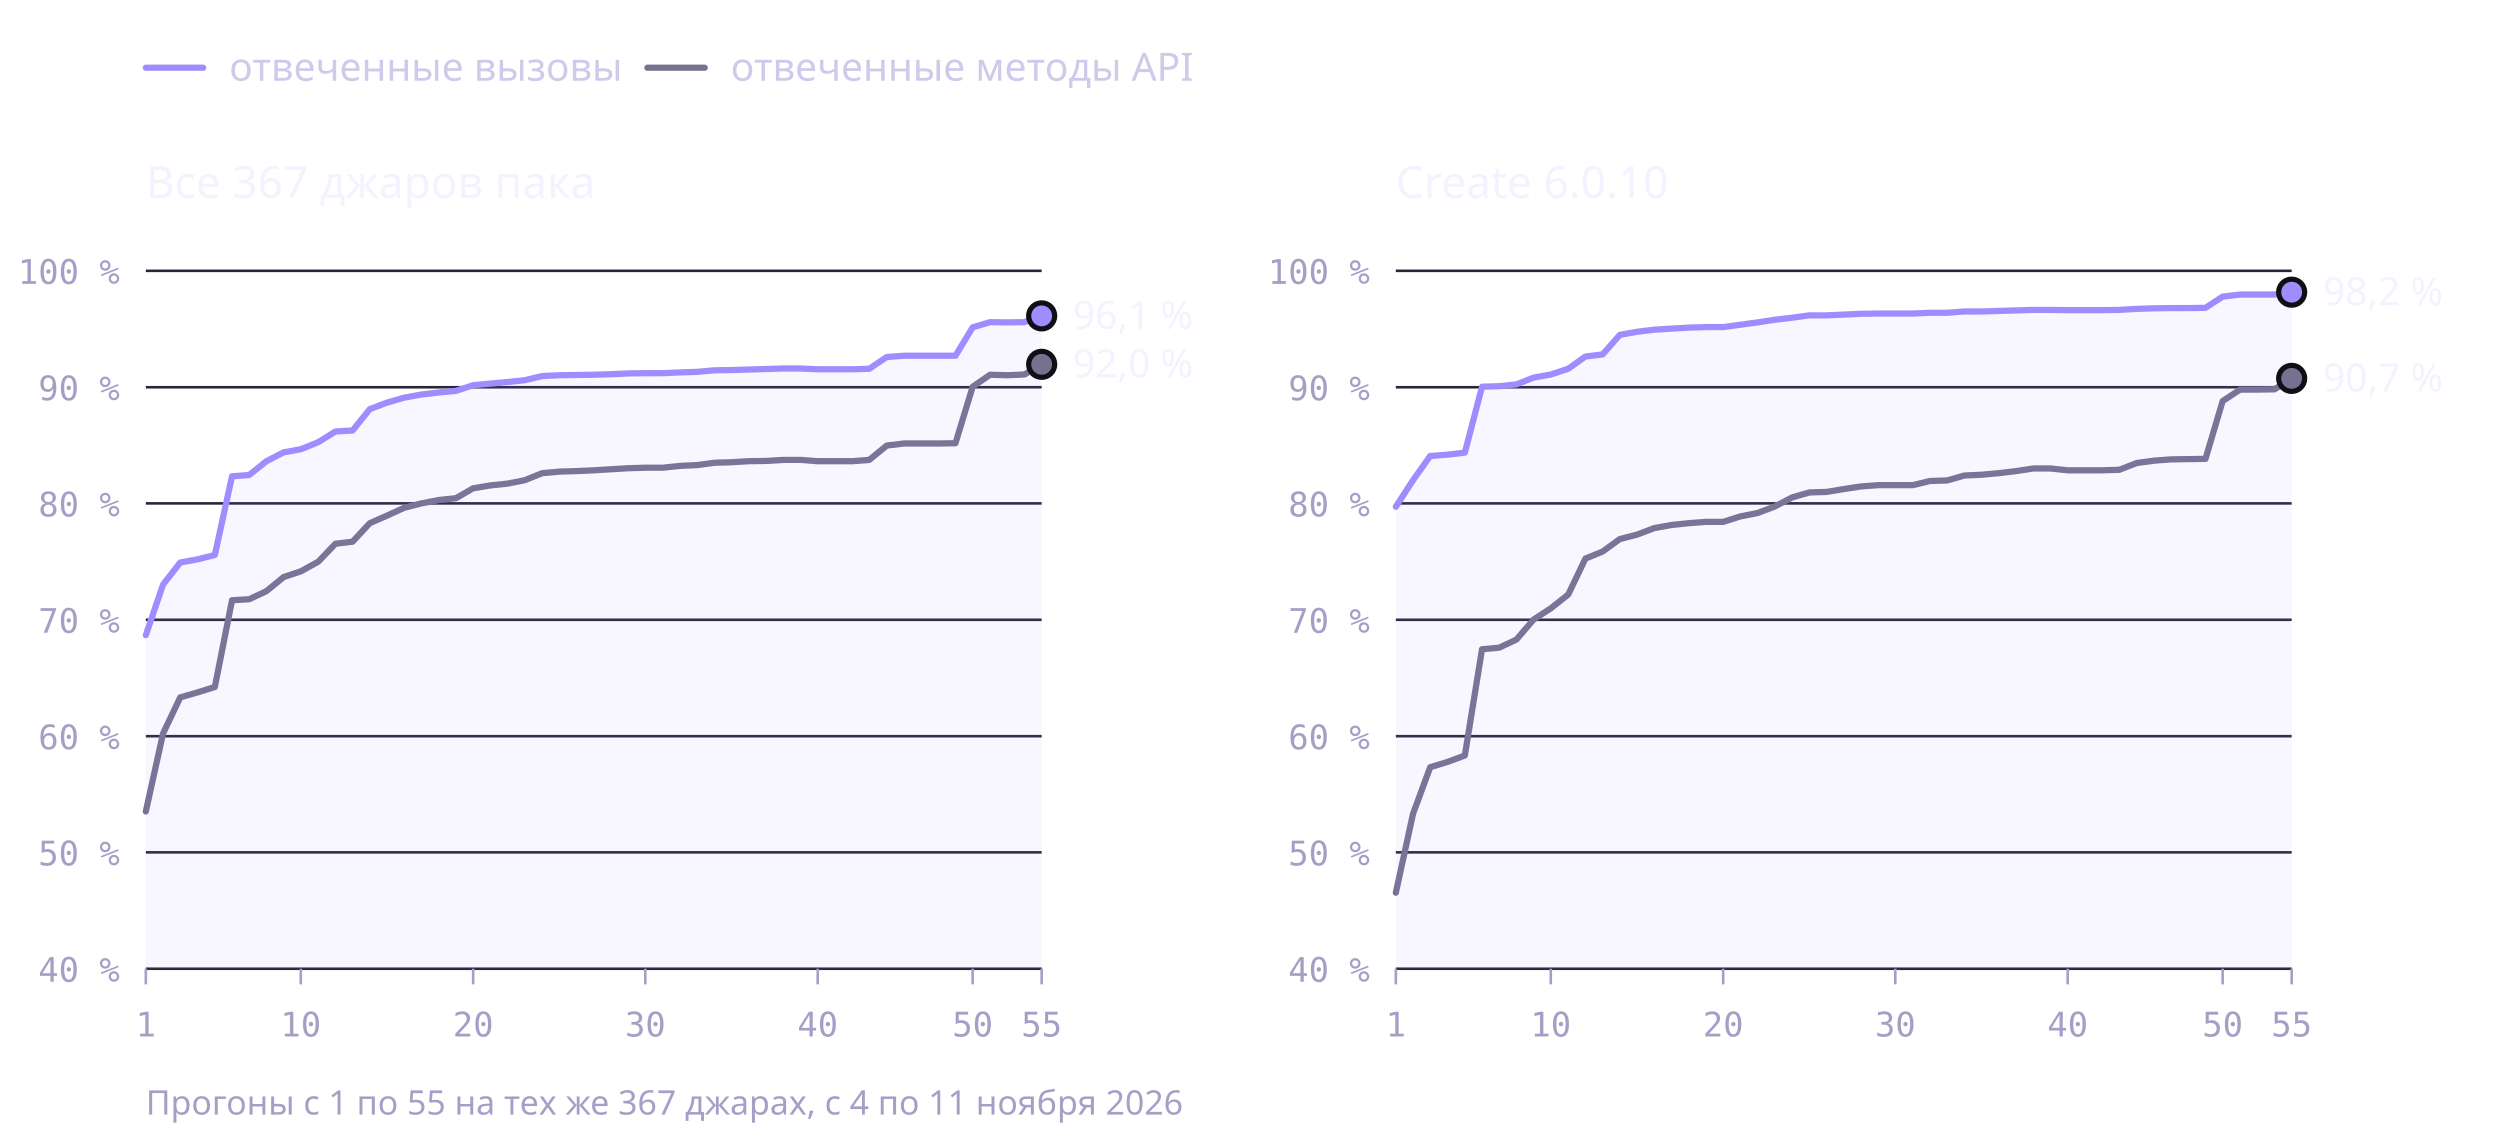
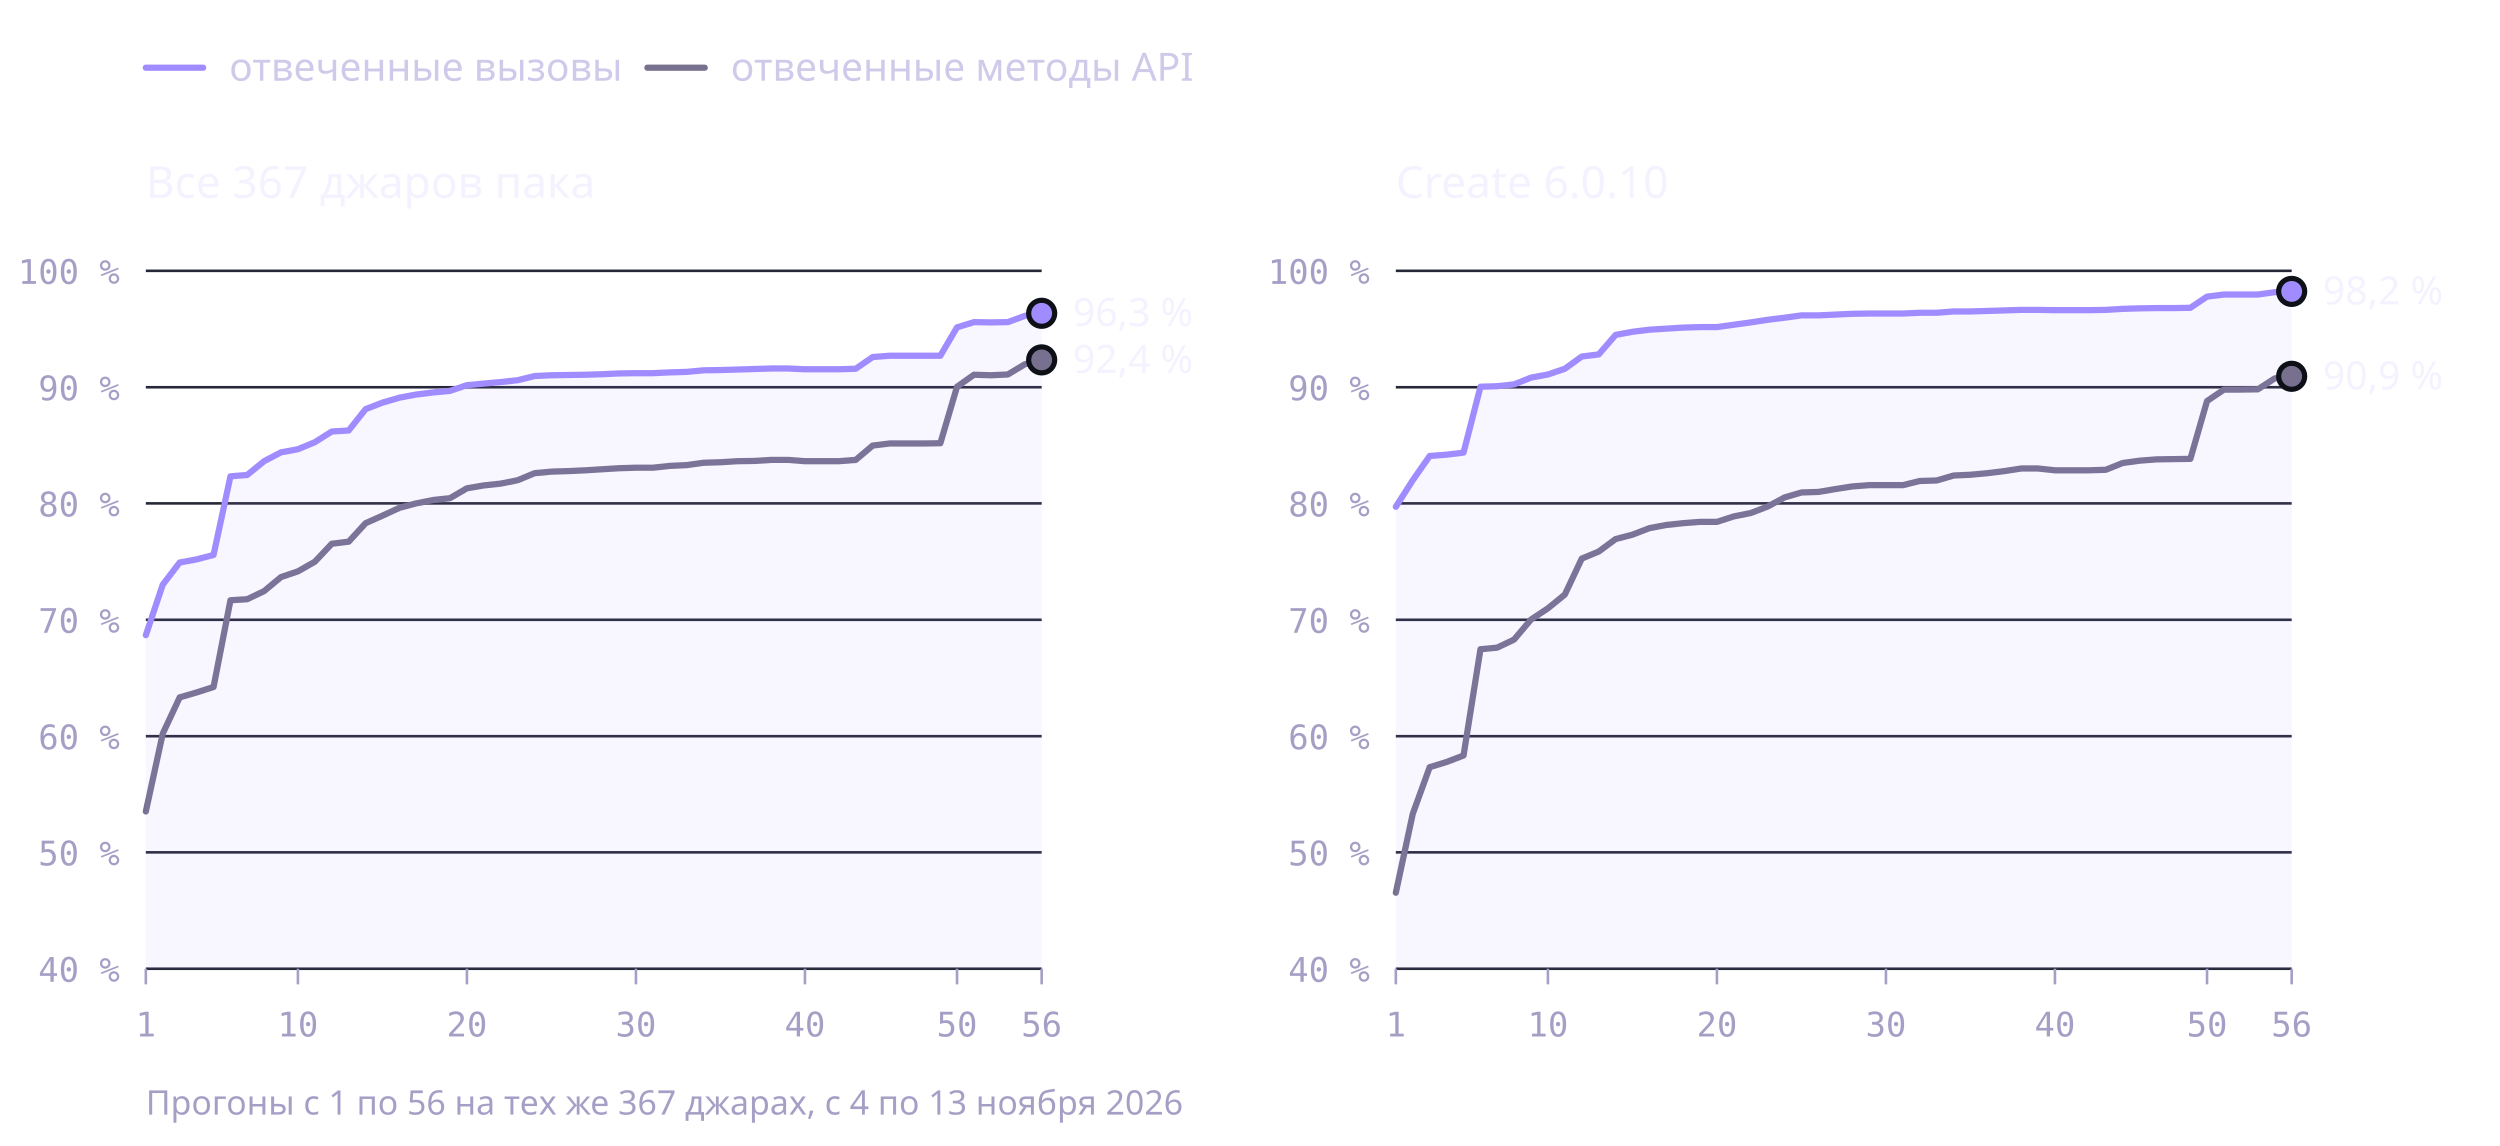
<svg xmlns="http://www.w3.org/2000/svg" viewBox="0 0 960 440" width="960" height="440" role="img" aria-labelledby="t d">
  <line x1="56" y1="26" x2="78" y2="26" stroke="#a08cff" stroke-width="2.4" stroke-linecap="round" />
  <text x="88.0" y="31.0" font-family="'HZ Geist', sans-serif" font-weight="400" font-size="15" fill="#cfc9ea">отвеченные вызовы</text>
  <line x1="248.6" y1="26" x2="270.6" y2="26" stroke="#77718f" stroke-width="2.4" stroke-linecap="round" />
  <text x="280.6" y="31.0" font-family="'HZ Geist', sans-serif" font-weight="400" font-size="15" fill="#cfc9ea">отвеченные методы API</text>
  <text x="56.0" y="76.0" font-family="'HZ Geist Medium', sans-serif" font-weight="500" font-size="17" fill="#f4f2ff">Все 367 джаров пака</text>
  <line x1="56" y1="372.0" x2="400" y2="372.0" stroke="#262838" stroke-width="1" />
  <text x="46.0" y="377.0" font-family="'HZ Geist Mono', ui-monospace, monospace" font-weight="400" font-size="13" fill="#a59fc6" text-anchor="end">40 %</text>
  <line x1="56" y1="327.3" x2="400" y2="327.3" stroke="#262838" stroke-width="1" />
  <text x="46.0" y="332.3" font-family="'HZ Geist Mono', ui-monospace, monospace" font-weight="400" font-size="13" fill="#a59fc6" text-anchor="end">50 %</text>
  <line x1="56" y1="282.7" x2="400" y2="282.7" stroke="#262838" stroke-width="1" />
  <text x="46.0" y="287.7" font-family="'HZ Geist Mono', ui-monospace, monospace" font-weight="400" font-size="13" fill="#a59fc6" text-anchor="end">60 %</text>
  <line x1="56" y1="238.0" x2="400" y2="238.0" stroke="#262838" stroke-width="1" />
  <text x="46.0" y="243.0" font-family="'HZ Geist Mono', ui-monospace, monospace" font-weight="400" font-size="13" fill="#a59fc6" text-anchor="end">70 %</text>
  <line x1="56" y1="193.3" x2="400" y2="193.3" stroke="#262838" stroke-width="1" />
  <text x="46.0" y="198.3" font-family="'HZ Geist Mono', ui-monospace, monospace" font-weight="400" font-size="13" fill="#a59fc6" text-anchor="end">80 %</text>
  <line x1="56" y1="148.7" x2="400" y2="148.7" stroke="#262838" stroke-width="1" />
  <text x="46.0" y="153.7" font-family="'HZ Geist Mono', ui-monospace, monospace" font-weight="400" font-size="13" fill="#a59fc6" text-anchor="end">90 %</text>
  <line x1="56" y1="104.0" x2="400" y2="104.0" stroke="#262838" stroke-width="1" />
  <text x="46.0" y="109.0" font-family="'HZ Geist Mono', ui-monospace, monospace" font-weight="400" font-size="13" fill="#a59fc6" text-anchor="end">100 %</text>
  <line x1="56.0" y1="372" x2="56.0" y2="378" stroke="#a59fc6" stroke-width="1" />
  <text x="56.0" y="398.0" font-family="'HZ Geist Mono', ui-monospace, monospace" font-weight="400" font-size="13" fill="#a59fc6" text-anchor="middle">1</text>
-   <line x1="115.5" y1="372" x2="115.5" y2="378" stroke="#a59fc6" stroke-width="1" />
-   <text x="115.5" y="398.0" font-family="'HZ Geist Mono', ui-monospace, monospace" font-weight="400" font-size="13" fill="#a59fc6" text-anchor="middle">10</text>
-   <line x1="181.7" y1="372" x2="181.7" y2="378" stroke="#a59fc6" stroke-width="1" />
-   <text x="181.7" y="398.0" font-family="'HZ Geist Mono', ui-monospace, monospace" font-weight="400" font-size="13" fill="#a59fc6" text-anchor="middle">20</text>
-   <line x1="247.8" y1="372" x2="247.8" y2="378" stroke="#a59fc6" stroke-width="1" />
-   <text x="247.8" y="398.0" font-family="'HZ Geist Mono', ui-monospace, monospace" font-weight="400" font-size="13" fill="#a59fc6" text-anchor="middle">30</text>
-   <line x1="314.0" y1="372" x2="314.0" y2="378" stroke="#a59fc6" stroke-width="1" />
-   <text x="314.0" y="398.0" font-family="'HZ Geist Mono', ui-monospace, monospace" font-weight="400" font-size="13" fill="#a59fc6" text-anchor="middle">40</text>
-   <line x1="373.5" y1="372" x2="373.5" y2="378" stroke="#a59fc6" stroke-width="1" />
-   <text x="373.5" y="398.0" font-family="'HZ Geist Mono', ui-monospace, monospace" font-weight="400" font-size="13" fill="#a59fc6" text-anchor="middle">50</text>
+   <line x1="114.4" y1="372" x2="114.4" y2="378" stroke="#a59fc6" stroke-width="1" />
+   <text x="114.4" y="398.0" font-family="'HZ Geist Mono', ui-monospace, monospace" font-weight="400" font-size="13" fill="#a59fc6" text-anchor="middle">10</text>
+   <line x1="179.3" y1="372" x2="179.3" y2="378" stroke="#a59fc6" stroke-width="1" />
+   <text x="179.3" y="398.0" font-family="'HZ Geist Mono', ui-monospace, monospace" font-weight="400" font-size="13" fill="#a59fc6" text-anchor="middle">20</text>
+   <line x1="244.2" y1="372" x2="244.2" y2="378" stroke="#a59fc6" stroke-width="1" />
+   <text x="244.2" y="398.0" font-family="'HZ Geist Mono', ui-monospace, monospace" font-weight="400" font-size="13" fill="#a59fc6" text-anchor="middle">30</text>
+   <line x1="309.1" y1="372" x2="309.1" y2="378" stroke="#a59fc6" stroke-width="1" />
+   <text x="309.1" y="398.0" font-family="'HZ Geist Mono', ui-monospace, monospace" font-weight="400" font-size="13" fill="#a59fc6" text-anchor="middle">40</text>
+   <line x1="367.5" y1="372" x2="367.5" y2="378" stroke="#a59fc6" stroke-width="1" />
+   <text x="367.5" y="398.0" font-family="'HZ Geist Mono', ui-monospace, monospace" font-weight="400" font-size="13" fill="#a59fc6" text-anchor="middle">50</text>
  <line x1="400.0" y1="372" x2="400.0" y2="378" stroke="#a59fc6" stroke-width="1" />
-   <text x="400.0" y="398.0" font-family="'HZ Geist Mono', ui-monospace, monospace" font-weight="400" font-size="13" fill="#a59fc6" text-anchor="middle">55</text>
-   <polyline points="56.0,311.6 62.6,281.7 69.2,267.8 75.8,265.9 82.5,263.8 89.1,230.5 95.7,230.1 102.3,227.0 108.9,221.6 115.5,219.4 122.2,215.7 128.8,208.8 135.4,208.0 142.0,200.9 148.6,198.0 155.2,195.0 161.8,193.3 168.5,192.0 175.1,191.3 181.7,187.5 188.3,186.4 194.9,185.7 201.5,184.4 208.2,181.7 214.8,181.1 221.4,180.9 228.0,180.6 234.6,180.2 241.2,179.8 247.8,179.6 254.5,179.6 261.1,178.9 267.7,178.6 274.3,177.7 280.9,177.5 287.5,177.1 294.2,177.0 300.8,176.6 307.4,176.6 314.0,177.1 320.6,177.1 327.2,177.1 333.8,176.6 340.5,171.1 347.1,170.3 353.7,170.3 360.3,170.3 366.9,170.2 373.5,148.5 380.2,143.9 386.8,144.1 393.4,143.8 400.0,139.9" fill="none" stroke="#77718f" stroke-width="2.4" stroke-linejoin="round" stroke-linecap="round" />
-   <path d="M56.0,372 L56.0,243.9 L62.6,224.5 L69.2,216.0 L75.8,214.8 L82.5,213.1 L89.1,182.9 L95.7,182.4 L102.3,177.1 L108.9,173.7 L115.5,172.5 L122.2,169.8 L128.8,165.7 L135.4,165.3 L142.0,157.1 L148.6,154.6 L155.2,152.7 L161.8,151.5 L168.5,150.7 L175.1,150.1 L181.7,147.9 L188.3,147.3 L194.9,146.7 L201.5,146.0 L208.2,144.4 L214.8,144.1 L221.4,144.0 L228.0,143.9 L234.6,143.7 L241.2,143.4 L247.8,143.3 L254.5,143.3 L261.1,143.0 L267.7,142.8 L274.3,142.2 L280.9,142.1 L287.5,141.9 L294.2,141.7 L300.8,141.5 L307.4,141.5 L314.0,141.8 L320.6,141.8 L327.2,141.8 L333.8,141.6 L340.5,137.1 L347.1,136.6 L353.7,136.6 L360.3,136.6 L366.9,136.6 L373.5,125.7 L380.2,123.7 L386.8,123.8 L393.4,123.7 L400.0,121.3 L400.0,372 Z" fill="#a08cff" opacity="0.08" />
-   <polyline points="56.0,243.9 62.6,224.5 69.2,216.0 75.8,214.8 82.5,213.1 89.1,182.9 95.7,182.4 102.3,177.1 108.9,173.7 115.5,172.5 122.2,169.8 128.8,165.7 135.4,165.3 142.0,157.1 148.6,154.6 155.2,152.7 161.8,151.5 168.5,150.7 175.1,150.1 181.7,147.9 188.3,147.3 194.9,146.7 201.5,146.0 208.2,144.4 214.8,144.1 221.4,144.0 228.0,143.9 234.6,143.7 241.2,143.4 247.8,143.3 254.5,143.3 261.1,143.0 267.7,142.8 274.3,142.2 280.9,142.1 287.5,141.9 294.2,141.7 300.8,141.5 307.4,141.5 314.0,141.8 320.6,141.8 327.2,141.8 333.8,141.6 340.5,137.1 347.1,136.6 353.7,136.6 360.3,136.6 366.9,136.6 373.5,125.7 380.2,123.7 386.8,123.8 393.4,123.7 400.0,121.3" fill="none" stroke="#a08cff" stroke-width="2.4" stroke-linejoin="round" stroke-linecap="round" />
-   <circle cx="400.0" cy="121.3" r="5" fill="#a08cff" stroke="#0d1117" stroke-width="2" />
-   <circle cx="400.0" cy="139.9" r="5" fill="#77718f" stroke="#0d1117" stroke-width="2" />
-   <text x="412.0" y="126.3" font-family="'HZ Geist Medium', sans-serif" font-weight="500" font-size="15" fill="#f4f2ff">96,1 %</text>
-   <text x="412.0" y="144.9" font-family="'HZ Geist Medium', sans-serif" font-weight="500" font-size="15" fill="#f4f2ff">92,0 %</text>
+   <text x="400.0" y="398.0" font-family="'HZ Geist Mono', ui-monospace, monospace" font-weight="400" font-size="13" fill="#a59fc6" text-anchor="middle">56</text>
+   <polyline points="56.0,311.6 62.5,281.7 69.0,267.8 75.5,265.9 82.0,263.8 88.5,230.5 94.9,230.1 101.4,227.0 107.9,221.6 114.4,219.4 120.9,215.7 127.4,208.8 133.9,208.0 140.4,200.9 146.9,198.0 153.4,195.0 159.8,193.3 166.3,192.0 172.8,191.3 179.3,187.5 185.8,186.4 192.3,185.7 198.8,184.4 205.3,181.7 211.8,181.1 218.3,180.9 224.8,180.6 231.2,180.2 237.7,179.8 244.2,179.6 250.7,179.6 257.2,178.9 263.7,178.6 270.2,177.7 276.7,177.5 283.2,177.1 289.7,177.0 296.2,176.6 302.6,176.6 309.1,177.1 315.6,177.1 322.1,177.1 328.6,176.6 335.1,171.1 341.6,170.3 348.1,170.3 354.6,170.3 361.1,170.2 367.5,148.5 374.0,143.9 380.5,144.1 387.0,143.8 393.5,139.9 400.0,138.2" fill="none" stroke="#77718f" stroke-width="2.4" stroke-linejoin="round" stroke-linecap="round" />
+   <path d="M56.0,372 L56.0,243.9 L62.5,224.5 L69.0,216.0 L75.5,214.8 L82.0,213.1 L88.5,182.9 L94.9,182.4 L101.4,177.1 L107.9,173.7 L114.4,172.5 L120.9,169.8 L127.4,165.7 L133.9,165.3 L140.4,157.1 L146.9,154.6 L153.4,152.7 L159.8,151.5 L166.3,150.7 L172.8,150.1 L179.3,147.9 L185.8,147.3 L192.3,146.7 L198.8,146.0 L205.3,144.4 L211.8,144.1 L218.3,144.0 L224.8,143.9 L231.2,143.7 L237.7,143.4 L244.2,143.3 L250.7,143.3 L257.2,143.0 L263.7,142.8 L270.2,142.2 L276.7,142.1 L283.2,141.9 L289.7,141.7 L296.2,141.5 L302.6,141.5 L309.1,141.8 L315.6,141.8 L322.1,141.8 L328.6,141.6 L335.1,137.1 L341.6,136.6 L348.1,136.6 L354.6,136.6 L361.1,136.6 L367.5,125.7 L374.0,123.7 L380.5,123.8 L387.0,123.7 L393.5,121.3 L400.0,120.3 L400.0,372 Z" fill="#a08cff" opacity="0.08" />
+   <polyline points="56.0,243.9 62.5,224.5 69.0,216.0 75.5,214.8 82.0,213.1 88.5,182.9 94.9,182.4 101.4,177.1 107.9,173.7 114.4,172.5 120.9,169.8 127.4,165.7 133.9,165.3 140.4,157.1 146.9,154.6 153.4,152.7 159.8,151.5 166.3,150.7 172.8,150.1 179.3,147.9 185.8,147.3 192.3,146.7 198.8,146.0 205.3,144.4 211.8,144.1 218.3,144.0 224.8,143.9 231.2,143.7 237.7,143.4 244.2,143.3 250.7,143.3 257.2,143.0 263.7,142.8 270.2,142.2 276.7,142.1 283.2,141.9 289.7,141.7 296.2,141.5 302.6,141.5 309.1,141.8 315.6,141.8 322.1,141.8 328.6,141.6 335.1,137.1 341.6,136.6 348.1,136.6 354.6,136.6 361.1,136.6 367.5,125.7 374.0,123.7 380.5,123.8 387.0,123.7 393.5,121.3 400.0,120.3" fill="none" stroke="#a08cff" stroke-width="2.4" stroke-linejoin="round" stroke-linecap="round" />
+   <circle cx="400.0" cy="120.3" r="5" fill="#a08cff" stroke="#0d1117" stroke-width="2" />
+   <circle cx="400.0" cy="138.2" r="5" fill="#77718f" stroke="#0d1117" stroke-width="2" />
+   <text x="412.0" y="125.2" font-family="'HZ Geist Medium', sans-serif" font-weight="500" font-size="15" fill="#f4f2ff">96,3 %</text>
+   <text x="412.0" y="143.2" font-family="'HZ Geist Medium', sans-serif" font-weight="500" font-size="15" fill="#f4f2ff">92,4 %</text>
  <text x="536.0" y="76.0" font-family="'HZ Geist Medium', sans-serif" font-weight="500" font-size="17" fill="#f4f2ff">Create 6.0.10</text>
  <line x1="536" y1="372.0" x2="880" y2="372.0" stroke="#262838" stroke-width="1" />
  <text x="526.0" y="377.0" font-family="'HZ Geist Mono', ui-monospace, monospace" font-weight="400" font-size="13" fill="#a59fc6" text-anchor="end">40 %</text>
  <line x1="536" y1="327.3" x2="880" y2="327.3" stroke="#262838" stroke-width="1" />
  <text x="526.0" y="332.3" font-family="'HZ Geist Mono', ui-monospace, monospace" font-weight="400" font-size="13" fill="#a59fc6" text-anchor="end">50 %</text>
  <line x1="536" y1="282.7" x2="880" y2="282.7" stroke="#262838" stroke-width="1" />
  <text x="526.0" y="287.7" font-family="'HZ Geist Mono', ui-monospace, monospace" font-weight="400" font-size="13" fill="#a59fc6" text-anchor="end">60 %</text>
  <line x1="536" y1="238.0" x2="880" y2="238.0" stroke="#262838" stroke-width="1" />
  <text x="526.0" y="243.0" font-family="'HZ Geist Mono', ui-monospace, monospace" font-weight="400" font-size="13" fill="#a59fc6" text-anchor="end">70 %</text>
  <line x1="536" y1="193.3" x2="880" y2="193.3" stroke="#262838" stroke-width="1" />
  <text x="526.0" y="198.3" font-family="'HZ Geist Mono', ui-monospace, monospace" font-weight="400" font-size="13" fill="#a59fc6" text-anchor="end">80 %</text>
  <line x1="536" y1="148.7" x2="880" y2="148.7" stroke="#262838" stroke-width="1" />
  <text x="526.0" y="153.7" font-family="'HZ Geist Mono', ui-monospace, monospace" font-weight="400" font-size="13" fill="#a59fc6" text-anchor="end">90 %</text>
  <line x1="536" y1="104.0" x2="880" y2="104.0" stroke="#262838" stroke-width="1" />
  <text x="526.0" y="109.0" font-family="'HZ Geist Mono', ui-monospace, monospace" font-weight="400" font-size="13" fill="#a59fc6" text-anchor="end">100 %</text>
  <line x1="536.0" y1="372" x2="536.0" y2="378" stroke="#a59fc6" stroke-width="1" />
  <text x="536.0" y="398.0" font-family="'HZ Geist Mono', ui-monospace, monospace" font-weight="400" font-size="13" fill="#a59fc6" text-anchor="middle">1</text>
-   <line x1="595.5" y1="372" x2="595.5" y2="378" stroke="#a59fc6" stroke-width="1" />
-   <text x="595.5" y="398.0" font-family="'HZ Geist Mono', ui-monospace, monospace" font-weight="400" font-size="13" fill="#a59fc6" text-anchor="middle">10</text>
-   <line x1="661.7" y1="372" x2="661.7" y2="378" stroke="#a59fc6" stroke-width="1" />
-   <text x="661.7" y="398.0" font-family="'HZ Geist Mono', ui-monospace, monospace" font-weight="400" font-size="13" fill="#a59fc6" text-anchor="middle">20</text>
-   <line x1="727.8" y1="372" x2="727.8" y2="378" stroke="#a59fc6" stroke-width="1" />
-   <text x="727.8" y="398.0" font-family="'HZ Geist Mono', ui-monospace, monospace" font-weight="400" font-size="13" fill="#a59fc6" text-anchor="middle">30</text>
-   <line x1="794.0" y1="372" x2="794.0" y2="378" stroke="#a59fc6" stroke-width="1" />
-   <text x="794.0" y="398.0" font-family="'HZ Geist Mono', ui-monospace, monospace" font-weight="400" font-size="13" fill="#a59fc6" text-anchor="middle">40</text>
-   <line x1="853.5" y1="372" x2="853.5" y2="378" stroke="#a59fc6" stroke-width="1" />
-   <text x="853.5" y="398.0" font-family="'HZ Geist Mono', ui-monospace, monospace" font-weight="400" font-size="13" fill="#a59fc6" text-anchor="middle">50</text>
+   <line x1="594.4" y1="372" x2="594.4" y2="378" stroke="#a59fc6" stroke-width="1" />
+   <text x="594.4" y="398.0" font-family="'HZ Geist Mono', ui-monospace, monospace" font-weight="400" font-size="13" fill="#a59fc6" text-anchor="middle">10</text>
+   <line x1="659.3" y1="372" x2="659.3" y2="378" stroke="#a59fc6" stroke-width="1" />
+   <text x="659.3" y="398.0" font-family="'HZ Geist Mono', ui-monospace, monospace" font-weight="400" font-size="13" fill="#a59fc6" text-anchor="middle">20</text>
+   <line x1="724.2" y1="372" x2="724.2" y2="378" stroke="#a59fc6" stroke-width="1" />
+   <text x="724.2" y="398.0" font-family="'HZ Geist Mono', ui-monospace, monospace" font-weight="400" font-size="13" fill="#a59fc6" text-anchor="middle">30</text>
+   <line x1="789.1" y1="372" x2="789.1" y2="378" stroke="#a59fc6" stroke-width="1" />
+   <text x="789.1" y="398.0" font-family="'HZ Geist Mono', ui-monospace, monospace" font-weight="400" font-size="13" fill="#a59fc6" text-anchor="middle">40</text>
+   <line x1="847.5" y1="372" x2="847.5" y2="378" stroke="#a59fc6" stroke-width="1" />
+   <text x="847.5" y="398.0" font-family="'HZ Geist Mono', ui-monospace, monospace" font-weight="400" font-size="13" fill="#a59fc6" text-anchor="middle">50</text>
  <line x1="880.0" y1="372" x2="880.0" y2="378" stroke="#a59fc6" stroke-width="1" />
-   <text x="880.0" y="398.0" font-family="'HZ Geist Mono', ui-monospace, monospace" font-weight="400" font-size="13" fill="#a59fc6" text-anchor="middle">55</text>
-   <polyline points="536.0,342.8 542.6,312.5 549.2,294.6 555.8,292.6 562.5,290.1 569.1,249.3 575.7,248.7 582.3,245.6 588.9,237.9 595.5,233.6 602.2,228.3 608.8,214.5 615.4,211.8 622.0,207.0 628.6,205.3 635.2,202.8 641.8,201.6 648.5,200.9 655.1,200.4 661.7,200.4 668.3,198.3 674.9,197.0 681.5,194.5 688.2,191.0 694.8,189.1 701.4,188.9 708.0,187.8 714.6,186.8 721.2,186.3 727.8,186.3 734.5,186.3 741.1,184.7 747.7,184.5 754.3,182.6 760.9,182.3 767.5,181.7 774.2,180.9 780.8,179.9 787.4,179.9 794.0,180.6 800.6,180.6 807.2,180.6 813.8,180.4 820.5,177.8 827.1,176.9 833.7,176.4 840.3,176.3 846.9,176.2 853.5,154.0 860.2,149.6 866.8,149.6 873.4,149.5 880.0,145.3" fill="none" stroke="#77718f" stroke-width="2.4" stroke-linejoin="round" stroke-linecap="round" />
-   <path d="M536.0,372 L536.0,194.6 L542.6,184.4 L549.2,175.1 L555.8,174.6 L562.5,173.8 L569.1,148.5 L575.7,148.3 L582.3,147.6 L588.9,145.0 L595.5,143.8 L602.2,141.6 L608.8,136.9 L615.4,136.1 L622.0,128.6 L628.6,127.4 L635.2,126.6 L641.8,126.2 L648.5,125.8 L655.1,125.6 L661.7,125.6 L668.3,124.7 L674.9,123.8 L681.5,122.8 L688.2,122.0 L694.8,121.1 L701.4,121.1 L708.0,120.8 L714.6,120.5 L721.2,120.4 L727.8,120.4 L734.5,120.4 L741.1,120.1 L747.7,120.1 L754.3,119.6 L760.9,119.6 L767.5,119.4 L774.2,119.2 L780.8,119.0 L787.4,119.0 L794.0,119.1 L800.6,119.1 L807.2,119.1 L813.8,119.0 L820.5,118.6 L827.1,118.4 L833.7,118.3 L840.3,118.3 L846.9,118.2 L853.5,113.9 L860.2,113.1 L866.8,113.1 L873.4,113.1 L880.0,112.2 L880.0,372 Z" fill="#a08cff" opacity="0.08" />
-   <polyline points="536.0,194.6 542.6,184.4 549.2,175.1 555.8,174.6 562.5,173.8 569.1,148.5 575.7,148.3 582.3,147.6 588.9,145.0 595.5,143.8 602.2,141.6 608.8,136.9 615.4,136.1 622.0,128.6 628.6,127.4 635.2,126.6 641.8,126.2 648.5,125.8 655.1,125.6 661.7,125.6 668.3,124.7 674.9,123.8 681.5,122.8 688.2,122.0 694.8,121.1 701.4,121.1 708.0,120.8 714.6,120.5 721.2,120.4 727.8,120.4 734.5,120.4 741.1,120.1 747.7,120.1 754.3,119.6 760.9,119.6 767.5,119.4 774.2,119.2 780.8,119.0 787.4,119.0 794.0,119.1 800.6,119.1 807.2,119.1 813.8,119.0 820.5,118.6 827.1,118.4 833.7,118.3 840.3,118.3 846.9,118.2 853.5,113.9 860.2,113.1 866.8,113.1 873.4,113.1 880.0,112.2" fill="none" stroke="#a08cff" stroke-width="2.4" stroke-linejoin="round" stroke-linecap="round" />
-   <circle cx="880.0" cy="112.2" r="5" fill="#a08cff" stroke="#0d1117" stroke-width="2" />
-   <circle cx="880.0" cy="145.3" r="5" fill="#77718f" stroke="#0d1117" stroke-width="2" />
-   <text x="892.0" y="117.2" font-family="'HZ Geist Medium', sans-serif" font-weight="500" font-size="15" fill="#f4f2ff">98,2 %</text>
-   <text x="892.0" y="150.3" font-family="'HZ Geist Medium', sans-serif" font-weight="500" font-size="15" fill="#f4f2ff">90,7 %</text>
-   <text x="56.0" y="428.0" font-family="'HZ Geist', sans-serif" font-weight="400" font-size="13" fill="#a59fc6">Прогоны с 1 по 55 на тех же 367 джарах, с 4 по 11 ноября 2026</text>
+   <text x="880.0" y="398.0" font-family="'HZ Geist Mono', ui-monospace, monospace" font-weight="400" font-size="13" fill="#a59fc6" text-anchor="middle">56</text>
+   <polyline points="536.0,342.8 542.5,312.5 549.0,294.6 555.5,292.6 562.0,290.1 568.5,249.3 574.9,248.7 581.4,245.6 587.9,237.9 594.4,233.6 600.9,228.3 607.4,214.5 613.9,211.8 620.4,207.0 626.9,205.3 633.4,202.8 639.8,201.6 646.3,200.9 652.8,200.4 659.3,200.4 665.8,198.3 672.3,197.0 678.8,194.5 685.3,191.0 691.8,189.1 698.3,188.9 704.8,187.8 711.2,186.8 717.7,186.3 724.2,186.3 730.7,186.3 737.2,184.7 743.7,184.5 750.2,182.6 756.7,182.3 763.2,181.7 769.7,180.9 776.2,179.9 782.6,179.9 789.1,180.6 795.6,180.6 802.1,180.6 808.6,180.4 815.1,177.8 821.6,176.9 828.1,176.4 834.6,176.3 841.1,176.2 847.5,154.0 854.0,149.6 860.5,149.6 867.0,149.5 873.5,145.3 880.0,144.5" fill="none" stroke="#77718f" stroke-width="2.4" stroke-linejoin="round" stroke-linecap="round" />
+   <path d="M536.0,372 L536.0,194.6 L542.5,184.4 L549.0,175.1 L555.5,174.6 L562.0,173.8 L568.5,148.5 L574.9,148.3 L581.4,147.6 L587.9,145.0 L594.4,143.8 L600.9,141.6 L607.4,136.9 L613.9,136.1 L620.4,128.6 L626.9,127.4 L633.4,126.6 L639.8,126.2 L646.3,125.8 L652.8,125.6 L659.3,125.6 L665.8,124.7 L672.3,123.8 L678.8,122.8 L685.3,122.0 L691.8,121.1 L698.3,121.1 L704.8,120.8 L711.2,120.5 L717.7,120.4 L724.2,120.4 L730.7,120.4 L737.2,120.1 L743.7,120.1 L750.2,119.6 L756.7,119.6 L763.2,119.4 L769.7,119.2 L776.2,119.0 L782.6,119.0 L789.1,119.1 L795.6,119.1 L802.1,119.1 L808.6,119.0 L815.1,118.6 L821.6,118.4 L828.1,118.3 L834.6,118.3 L841.1,118.2 L847.5,113.9 L854.0,113.1 L860.5,113.1 L867.0,113.1 L873.5,112.2 L880.0,111.9 L880.0,372 Z" fill="#a08cff" opacity="0.08" />
+   <polyline points="536.0,194.6 542.5,184.4 549.0,175.1 555.5,174.6 562.0,173.8 568.5,148.5 574.9,148.3 581.4,147.6 587.9,145.0 594.4,143.8 600.9,141.6 607.4,136.9 613.9,136.1 620.4,128.6 626.9,127.4 633.4,126.6 639.8,126.2 646.3,125.8 652.8,125.6 659.3,125.6 665.8,124.7 672.3,123.8 678.8,122.8 685.3,122.0 691.8,121.1 698.3,121.1 704.8,120.8 711.2,120.5 717.7,120.4 724.2,120.4 730.7,120.4 737.2,120.1 743.7,120.1 750.2,119.6 756.7,119.6 763.2,119.4 769.7,119.2 776.2,119.0 782.6,119.0 789.1,119.1 795.6,119.1 802.1,119.1 808.6,119.0 815.1,118.6 821.6,118.4 828.1,118.3 834.6,118.3 841.1,118.2 847.5,113.9 854.0,113.1 860.5,113.1 867.0,113.1 873.5,112.2 880.0,111.9" fill="none" stroke="#a08cff" stroke-width="2.4" stroke-linejoin="round" stroke-linecap="round" />
+   <circle cx="880.0" cy="111.9" r="5" fill="#a08cff" stroke="#0d1117" stroke-width="2" />
+   <circle cx="880.0" cy="144.5" r="5" fill="#77718f" stroke="#0d1117" stroke-width="2" />
+   <text x="892.0" y="116.9" font-family="'HZ Geist Medium', sans-serif" font-weight="500" font-size="15" fill="#f4f2ff">98,2 %</text>
+   <text x="892.0" y="149.5" font-family="'HZ Geist Medium', sans-serif" font-weight="500" font-size="15" fill="#f4f2ff">90,9 %</text>
+   <text x="56.0" y="428.0" font-family="'HZ Geist', sans-serif" font-weight="400" font-size="13" fill="#a59fc6">Прогоны с 1 по 56 на тех же 367 джарах, с 4 по 13 ноября 2026</text>
</svg>
